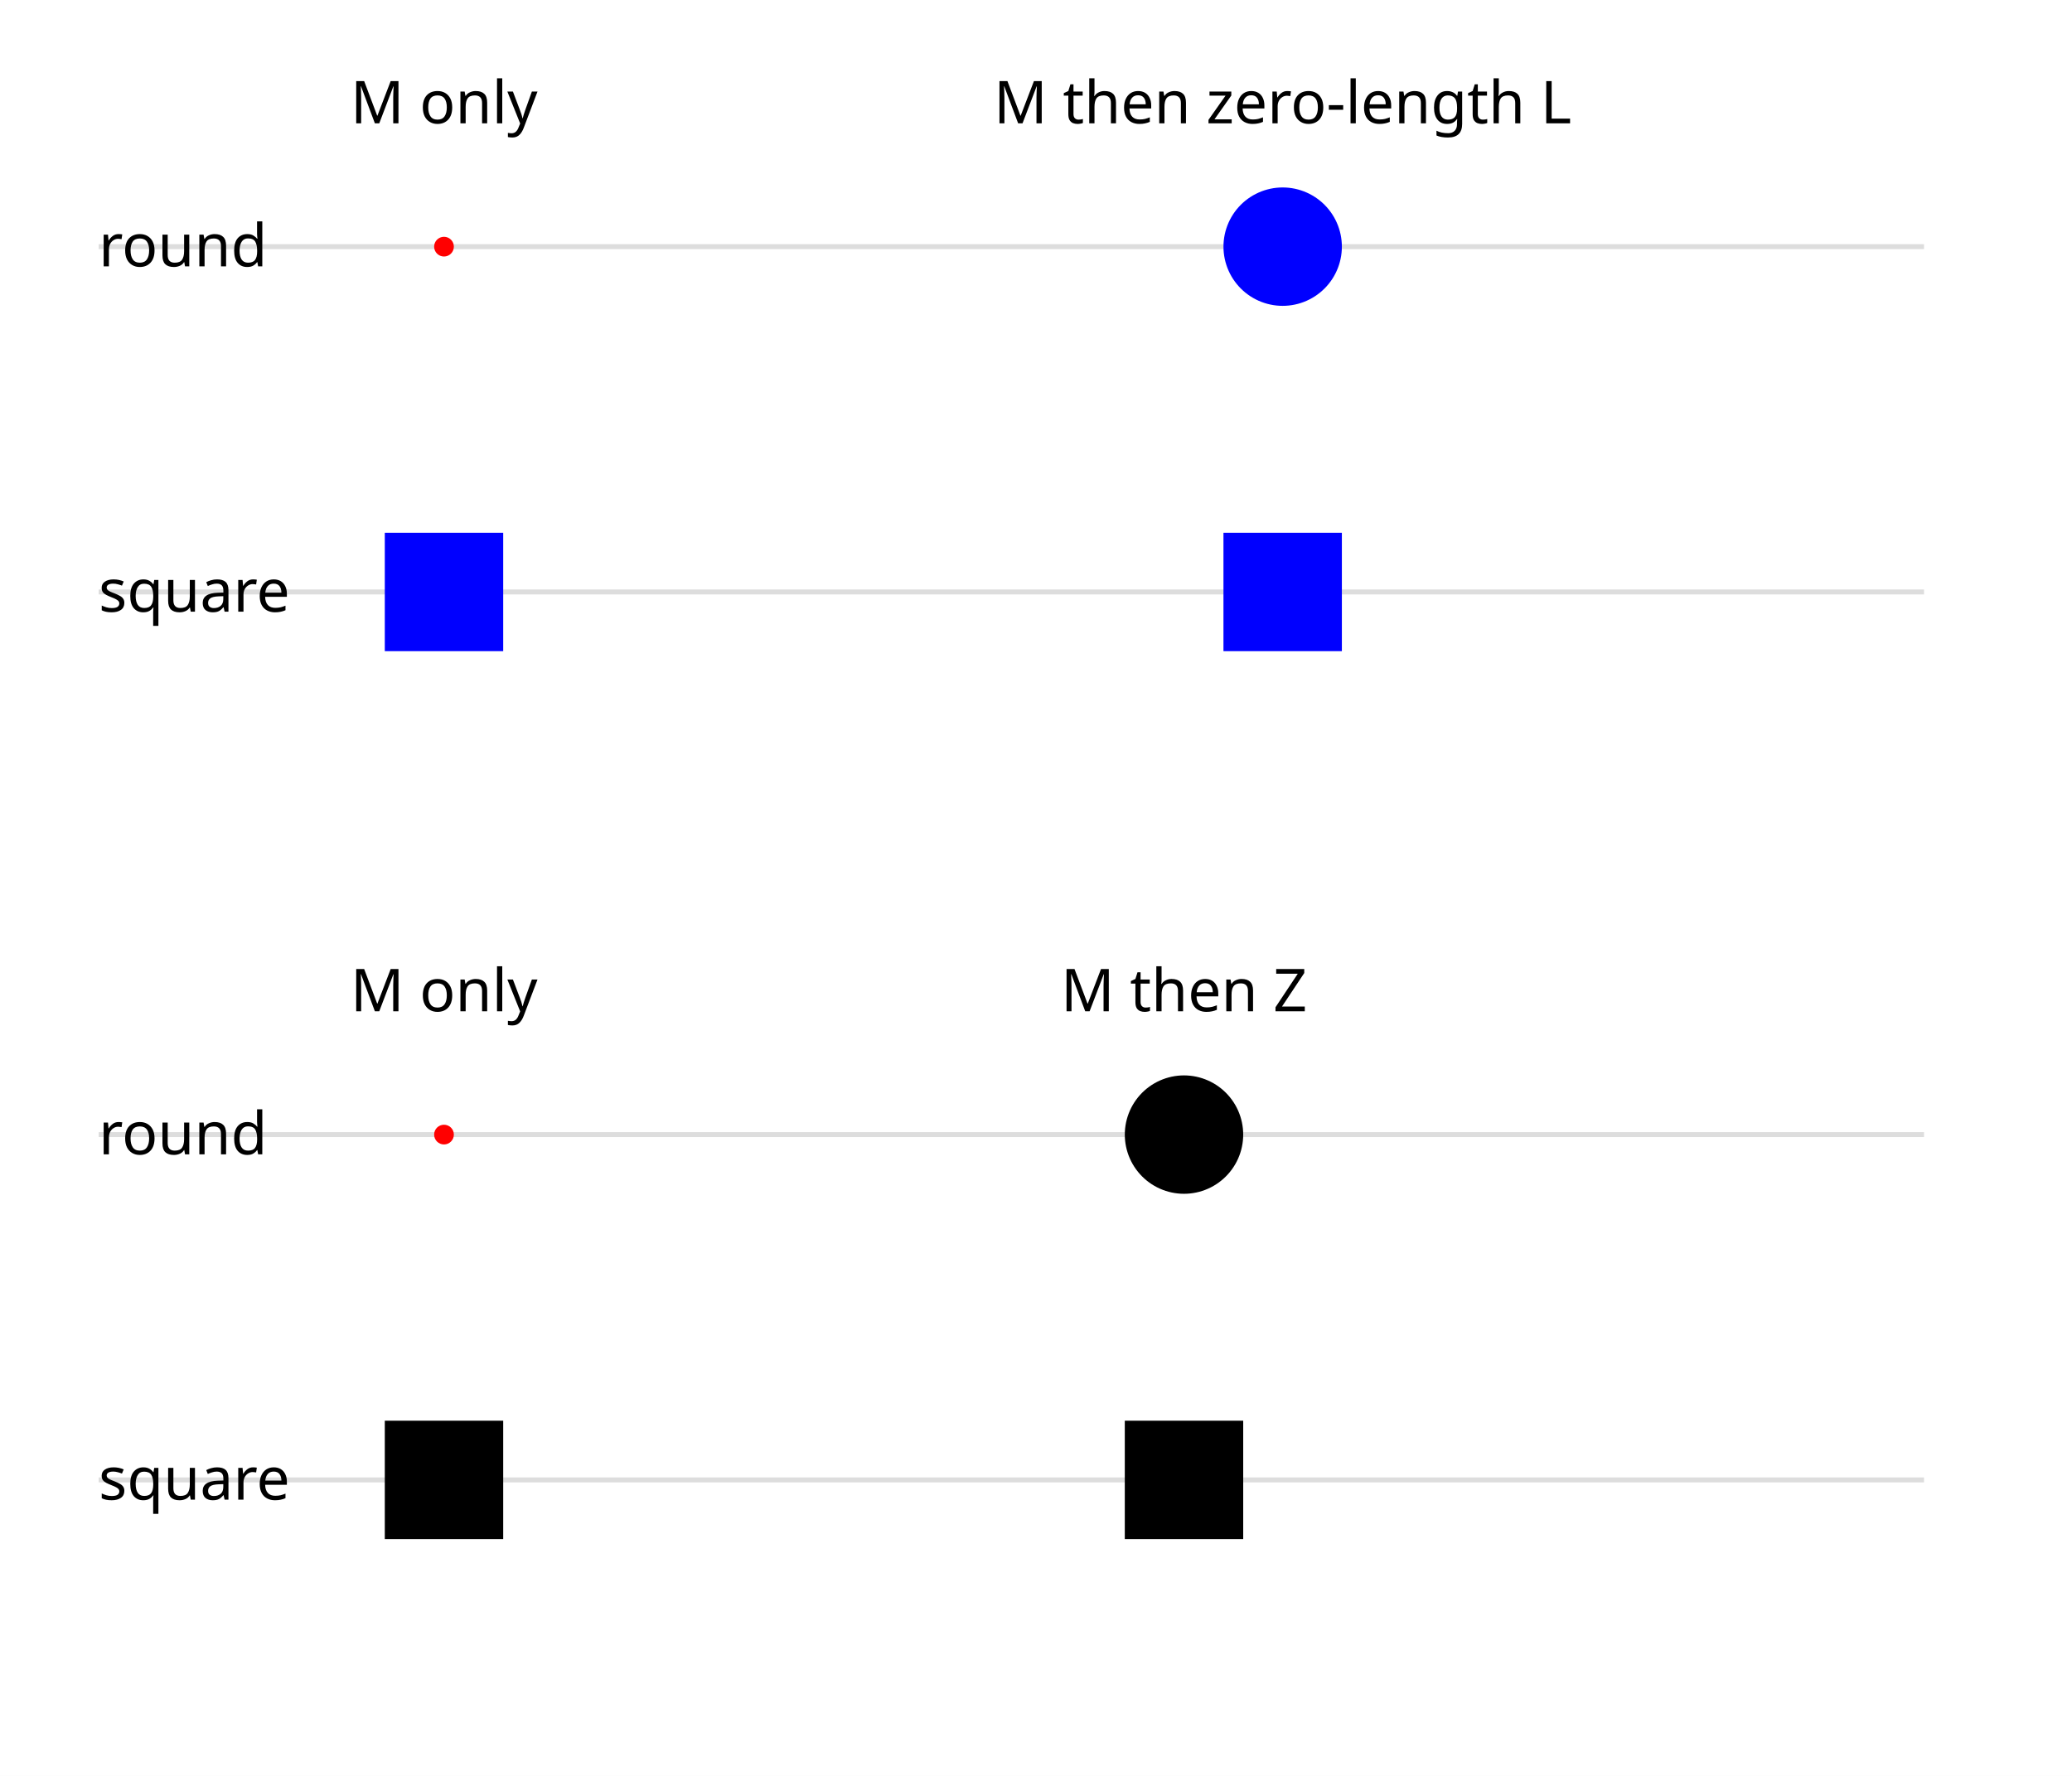
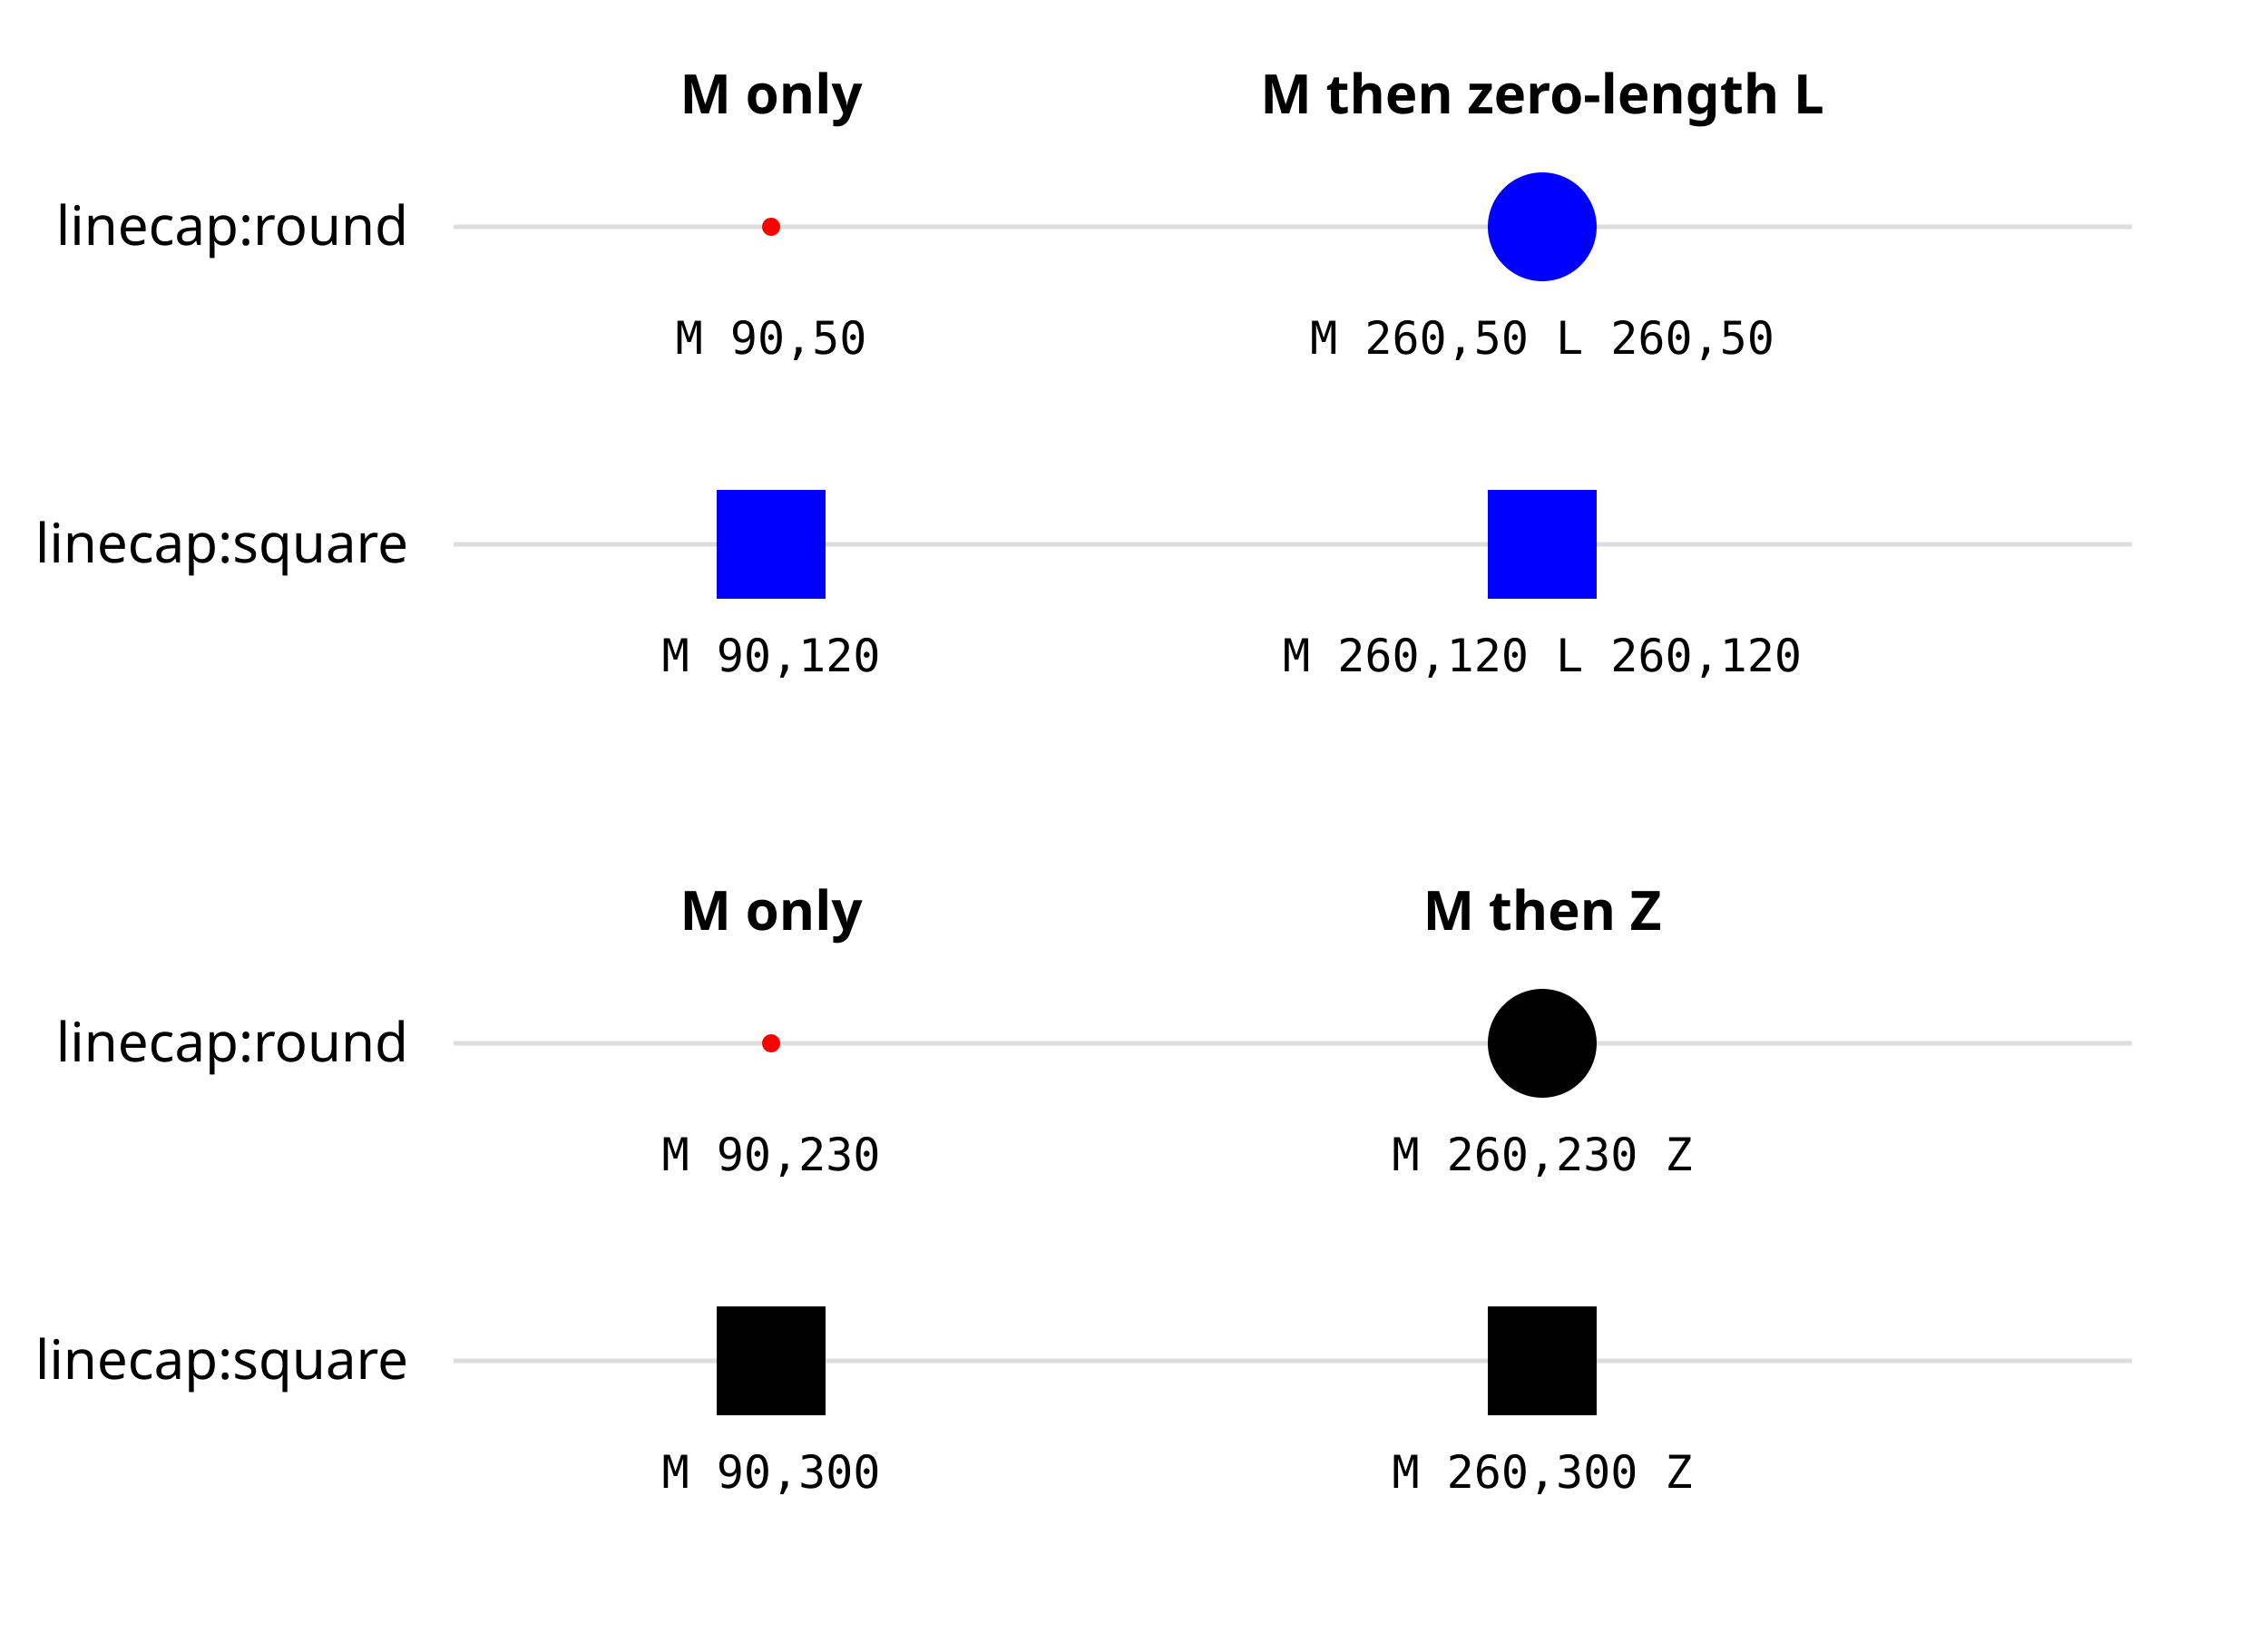
- <svg xmlns="http://www.w3.org/2000/svg" width="420" height="360" viewBox="0 0 420 360">
-   <rect x="0" y="0" width="420" height="360" fill="white" />
+ <svg xmlns="http://www.w3.org/2000/svg" width="500" height="360" viewBox="-80 0 500 360">
+   <rect x="-80" y="0" width="500" height="360" fill="white" />
  <line x1="20" y1="50" x2="390" y2="50" stroke="#ddd" />
  <line x1="20" y1="120" x2="390" y2="120" stroke="#ddd" />
  <line x1="20" y1="230" x2="390" y2="230" stroke="#ddd" />
  <line x1="20" y1="300" x2="390" y2="300" stroke="#ddd" />
  <circle cx="90" cy="50" r="2" fill="red" />
  <circle cx="260" cy="50" r="2" fill="red" />
  <circle cx="90" cy="120" r="2" fill="red" />
  <circle cx="260" cy="120" r="2" fill="red" />
  <circle cx="90" cy="230" r="2" fill="red" />
-   <circle cx="240" cy="230" r="2" fill="red" />
+   <circle cx="260" cy="230" r="2" fill="red" />
  <circle cx="90" cy="300" r="2" fill="red" />
-   <circle cx="240" cy="300" r="2" fill="red" />
-   <text x="90" y="25" text-anchor="middle" font-family="sans-serif" font-size="12">M only</text>
-   <text x="260" y="25" text-anchor="middle" font-family="sans-serif" font-size="12">M then zero-length L</text>
-   <text x="20" y="54" text-anchor="start" font-family="sans-serif" font-size="12">round</text>
-   <text x="20" y="124" text-anchor="start" font-family="sans-serif" font-size="12">square</text>
-   <text x="90" y="205" text-anchor="middle" font-family="sans-serif" font-size="12">M only</text>
-   <text x="240" y="205" text-anchor="middle" font-family="sans-serif" font-size="12">M then Z</text>
-   <text x="20" y="234" text-anchor="start" font-family="sans-serif" font-size="12">round</text>
-   <text x="20" y="304" text-anchor="start" font-family="sans-serif" font-size="12">square</text>
+   <circle cx="260" cy="300" r="2" fill="red" />
+   <text x="90" y="25" text-anchor="middle" font-family="sans-serif" font-size="12" font-weight="bold">M only</text>
+   <text x="260" y="25" text-anchor="middle" font-family="sans-serif" font-size="12" font-weight="bold">M then zero-length L</text>
+   <text x="90" y="78" text-anchor="middle" font-family="monospace" font-size="10">M 90,50</text>
+   <text x="260" y="78" text-anchor="middle" font-family="monospace" font-size="10">M 260,50 L 260,50</text>
+   <text x="10" y="54" text-anchor="end" font-family="sans-serif" font-size="12">linecap:round</text>
+   <text x="10" y="124" text-anchor="end" font-family="sans-serif" font-size="12">linecap:square</text>
+   <text x="90" y="148" text-anchor="middle" font-family="monospace" font-size="10">M 90,120</text>
+   <text x="260" y="148" text-anchor="middle" font-family="monospace" font-size="10">M 260,120 L 260,120</text>
+   <text x="90" y="205" text-anchor="middle" font-family="sans-serif" font-size="12" font-weight="bold">M only</text>
+   <text x="260" y="205" text-anchor="middle" font-family="sans-serif" font-size="12" font-weight="bold">M then Z</text>
+   <text x="90" y="258" text-anchor="middle" font-family="monospace" font-size="10">M 90,230</text>
+   <text x="260" y="258" text-anchor="middle" font-family="monospace" font-size="10">M 260,230 Z</text>
+   <text x="10" y="234" text-anchor="end" font-family="sans-serif" font-size="12">linecap:round</text>
+   <text x="10" y="304" text-anchor="end" font-family="sans-serif" font-size="12">linecap:square</text>
+   <text x="90" y="328" text-anchor="middle" font-family="monospace" font-size="10">M 90,300</text>
+   <text x="260" y="328" text-anchor="middle" font-family="monospace" font-size="10">M 260,300 Z</text>
  <path d="M 90,50" style="fill: none; stroke: blue; stroke-width: 24; stroke-linecap: round;" />
  <path d="M 260,50 L 260,50" style="fill: none; stroke: blue; stroke-width: 24; stroke-linecap: round;" />
  <path d="M 90,120" style="fill: none; stroke: blue; stroke-width: 24; stroke-linecap: square;" />
  <path d="M 260,120 L 260,120" style="fill: none; stroke: blue; stroke-width: 24; stroke-linecap: square;" />
  <path d="M 90,230" style="fill: none; stroke: black; stroke-width: 24; stroke-linecap: round;" />
-   <path d="M 240,230 Z" style="fill: none; stroke: black; stroke-width: 24; stroke-linecap: round;" />
+   <path d="M 260,230 Z" style="fill: none; stroke: black; stroke-width: 24; stroke-linecap: round;" />
  <path d="M 90,300" style="fill: none; stroke: black; stroke-width: 24; stroke-linecap: square;" />
-   <path d="M 240,300 Z" style="fill: none; stroke: black; stroke-width: 24; stroke-linecap: square;" />
+   <path d="M 260,300 Z" style="fill: none; stroke: black; stroke-width: 24; stroke-linecap: square;" />
</svg>
